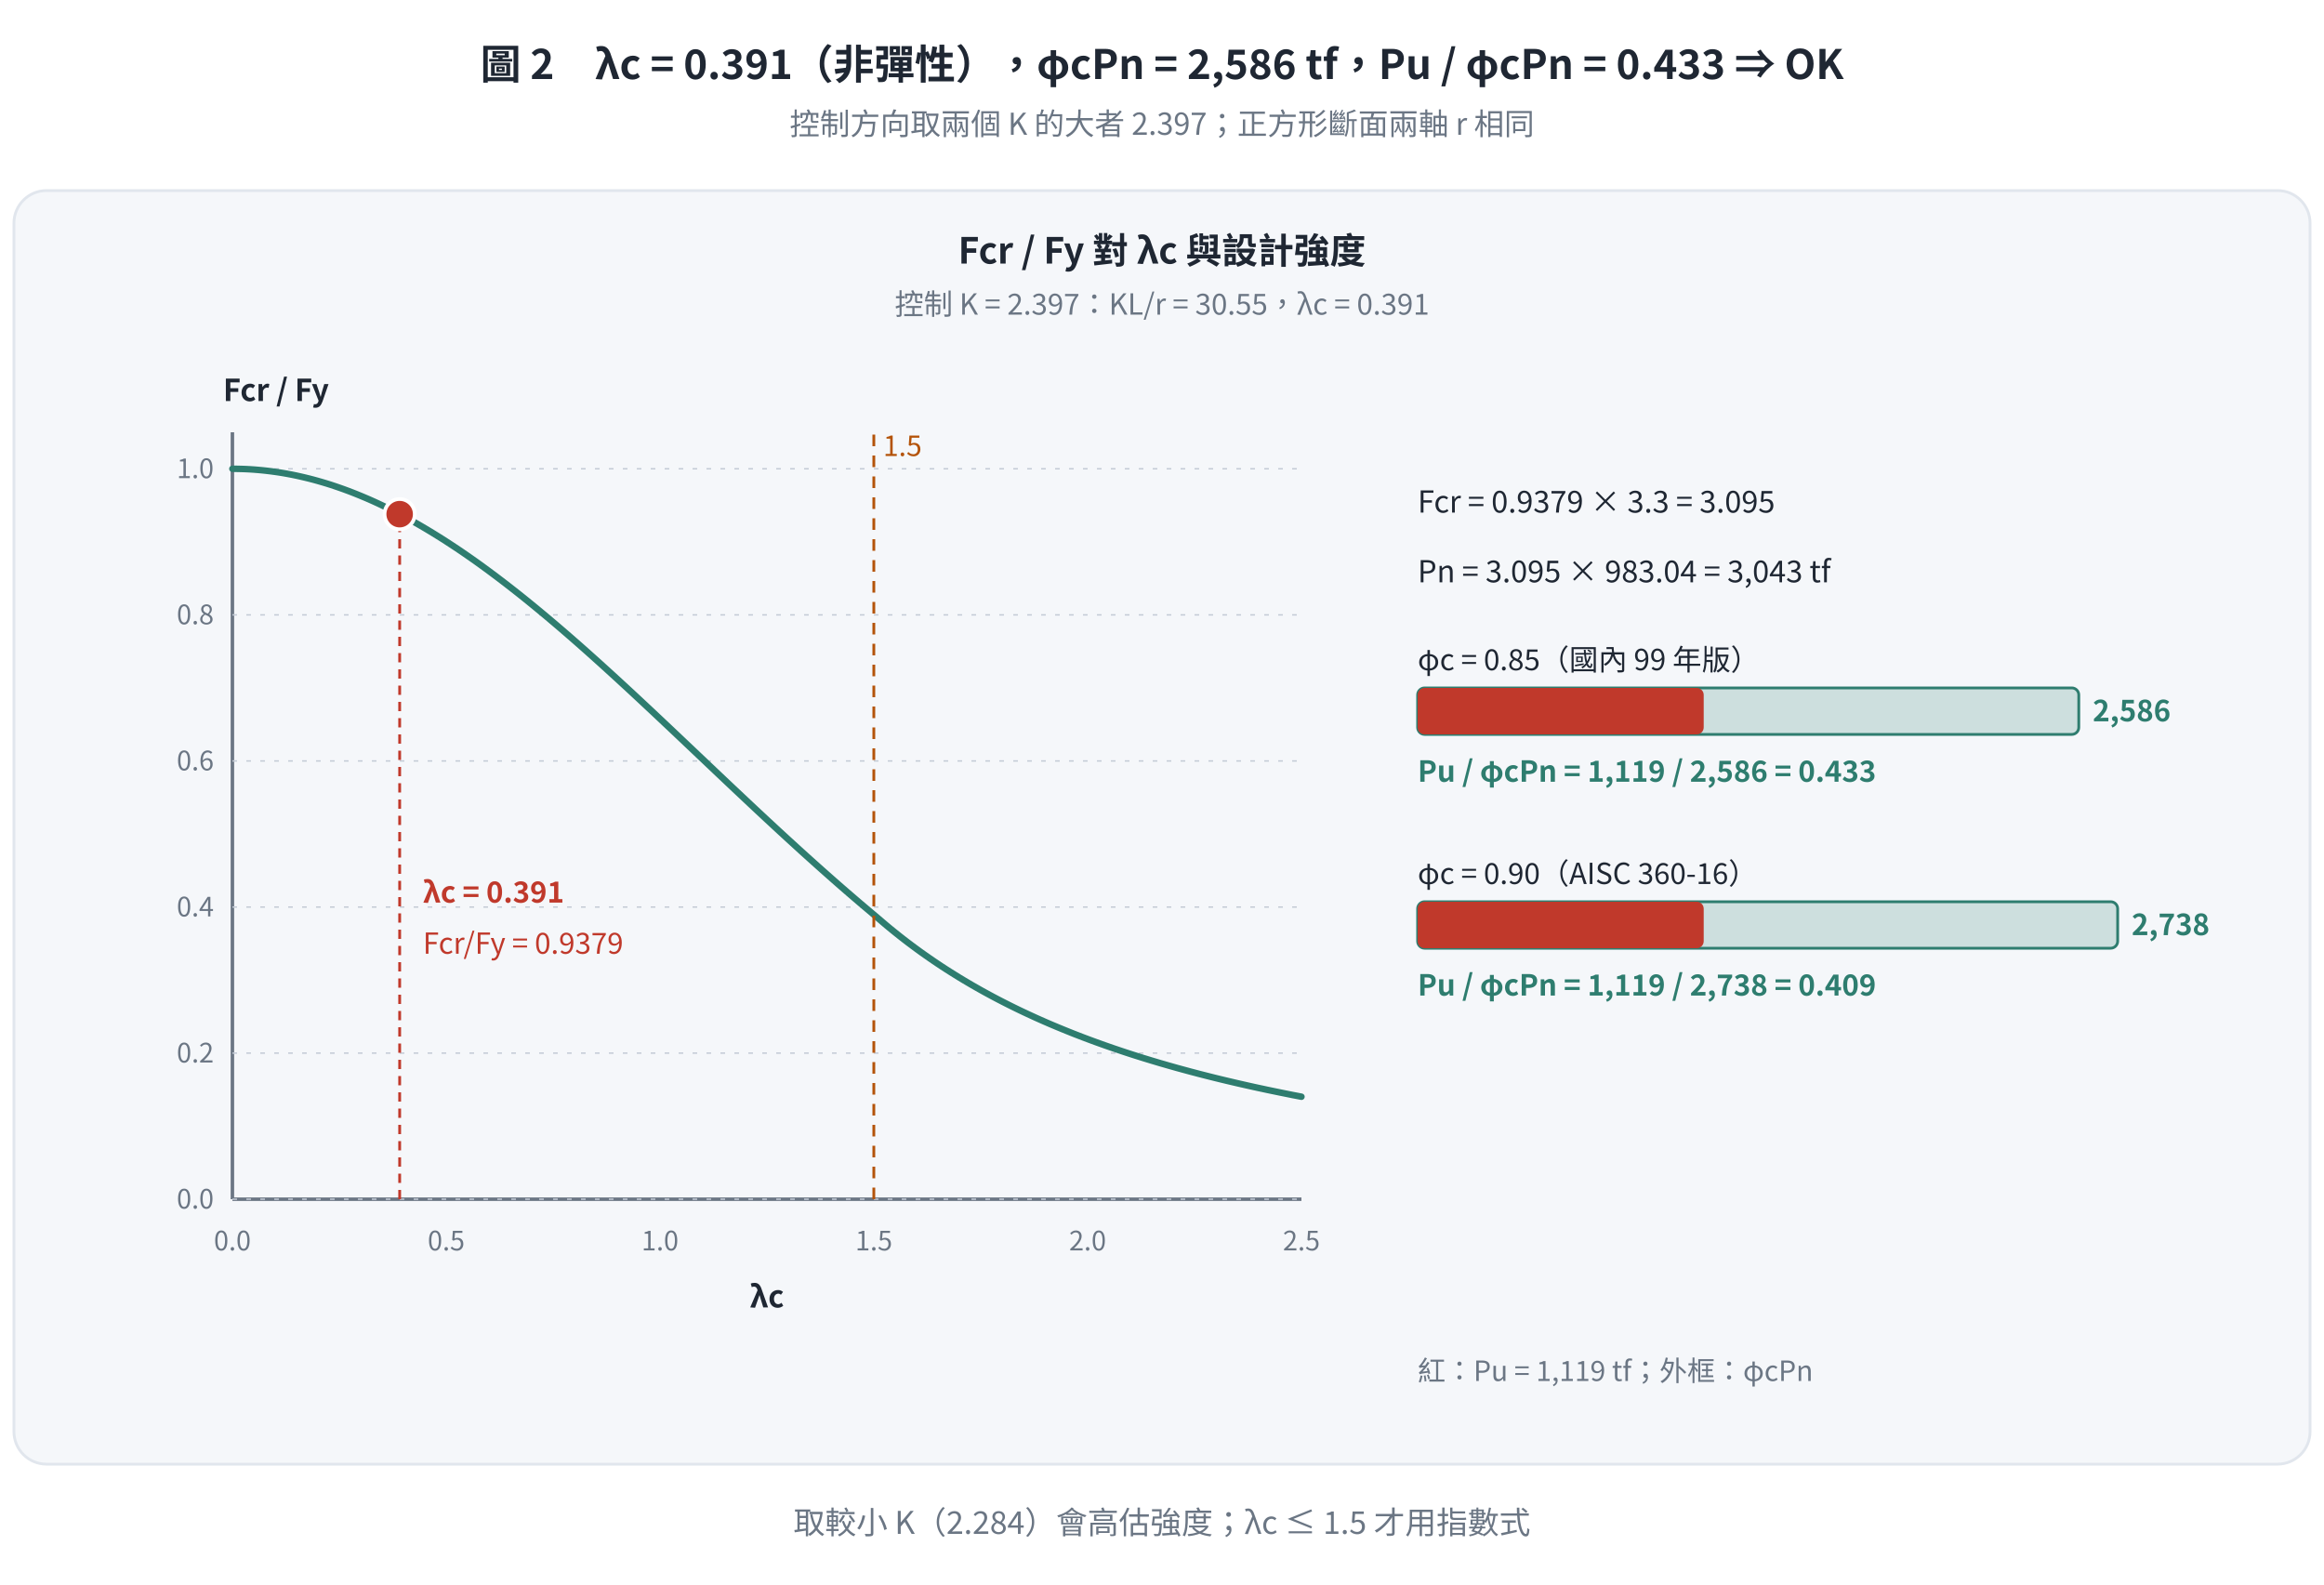
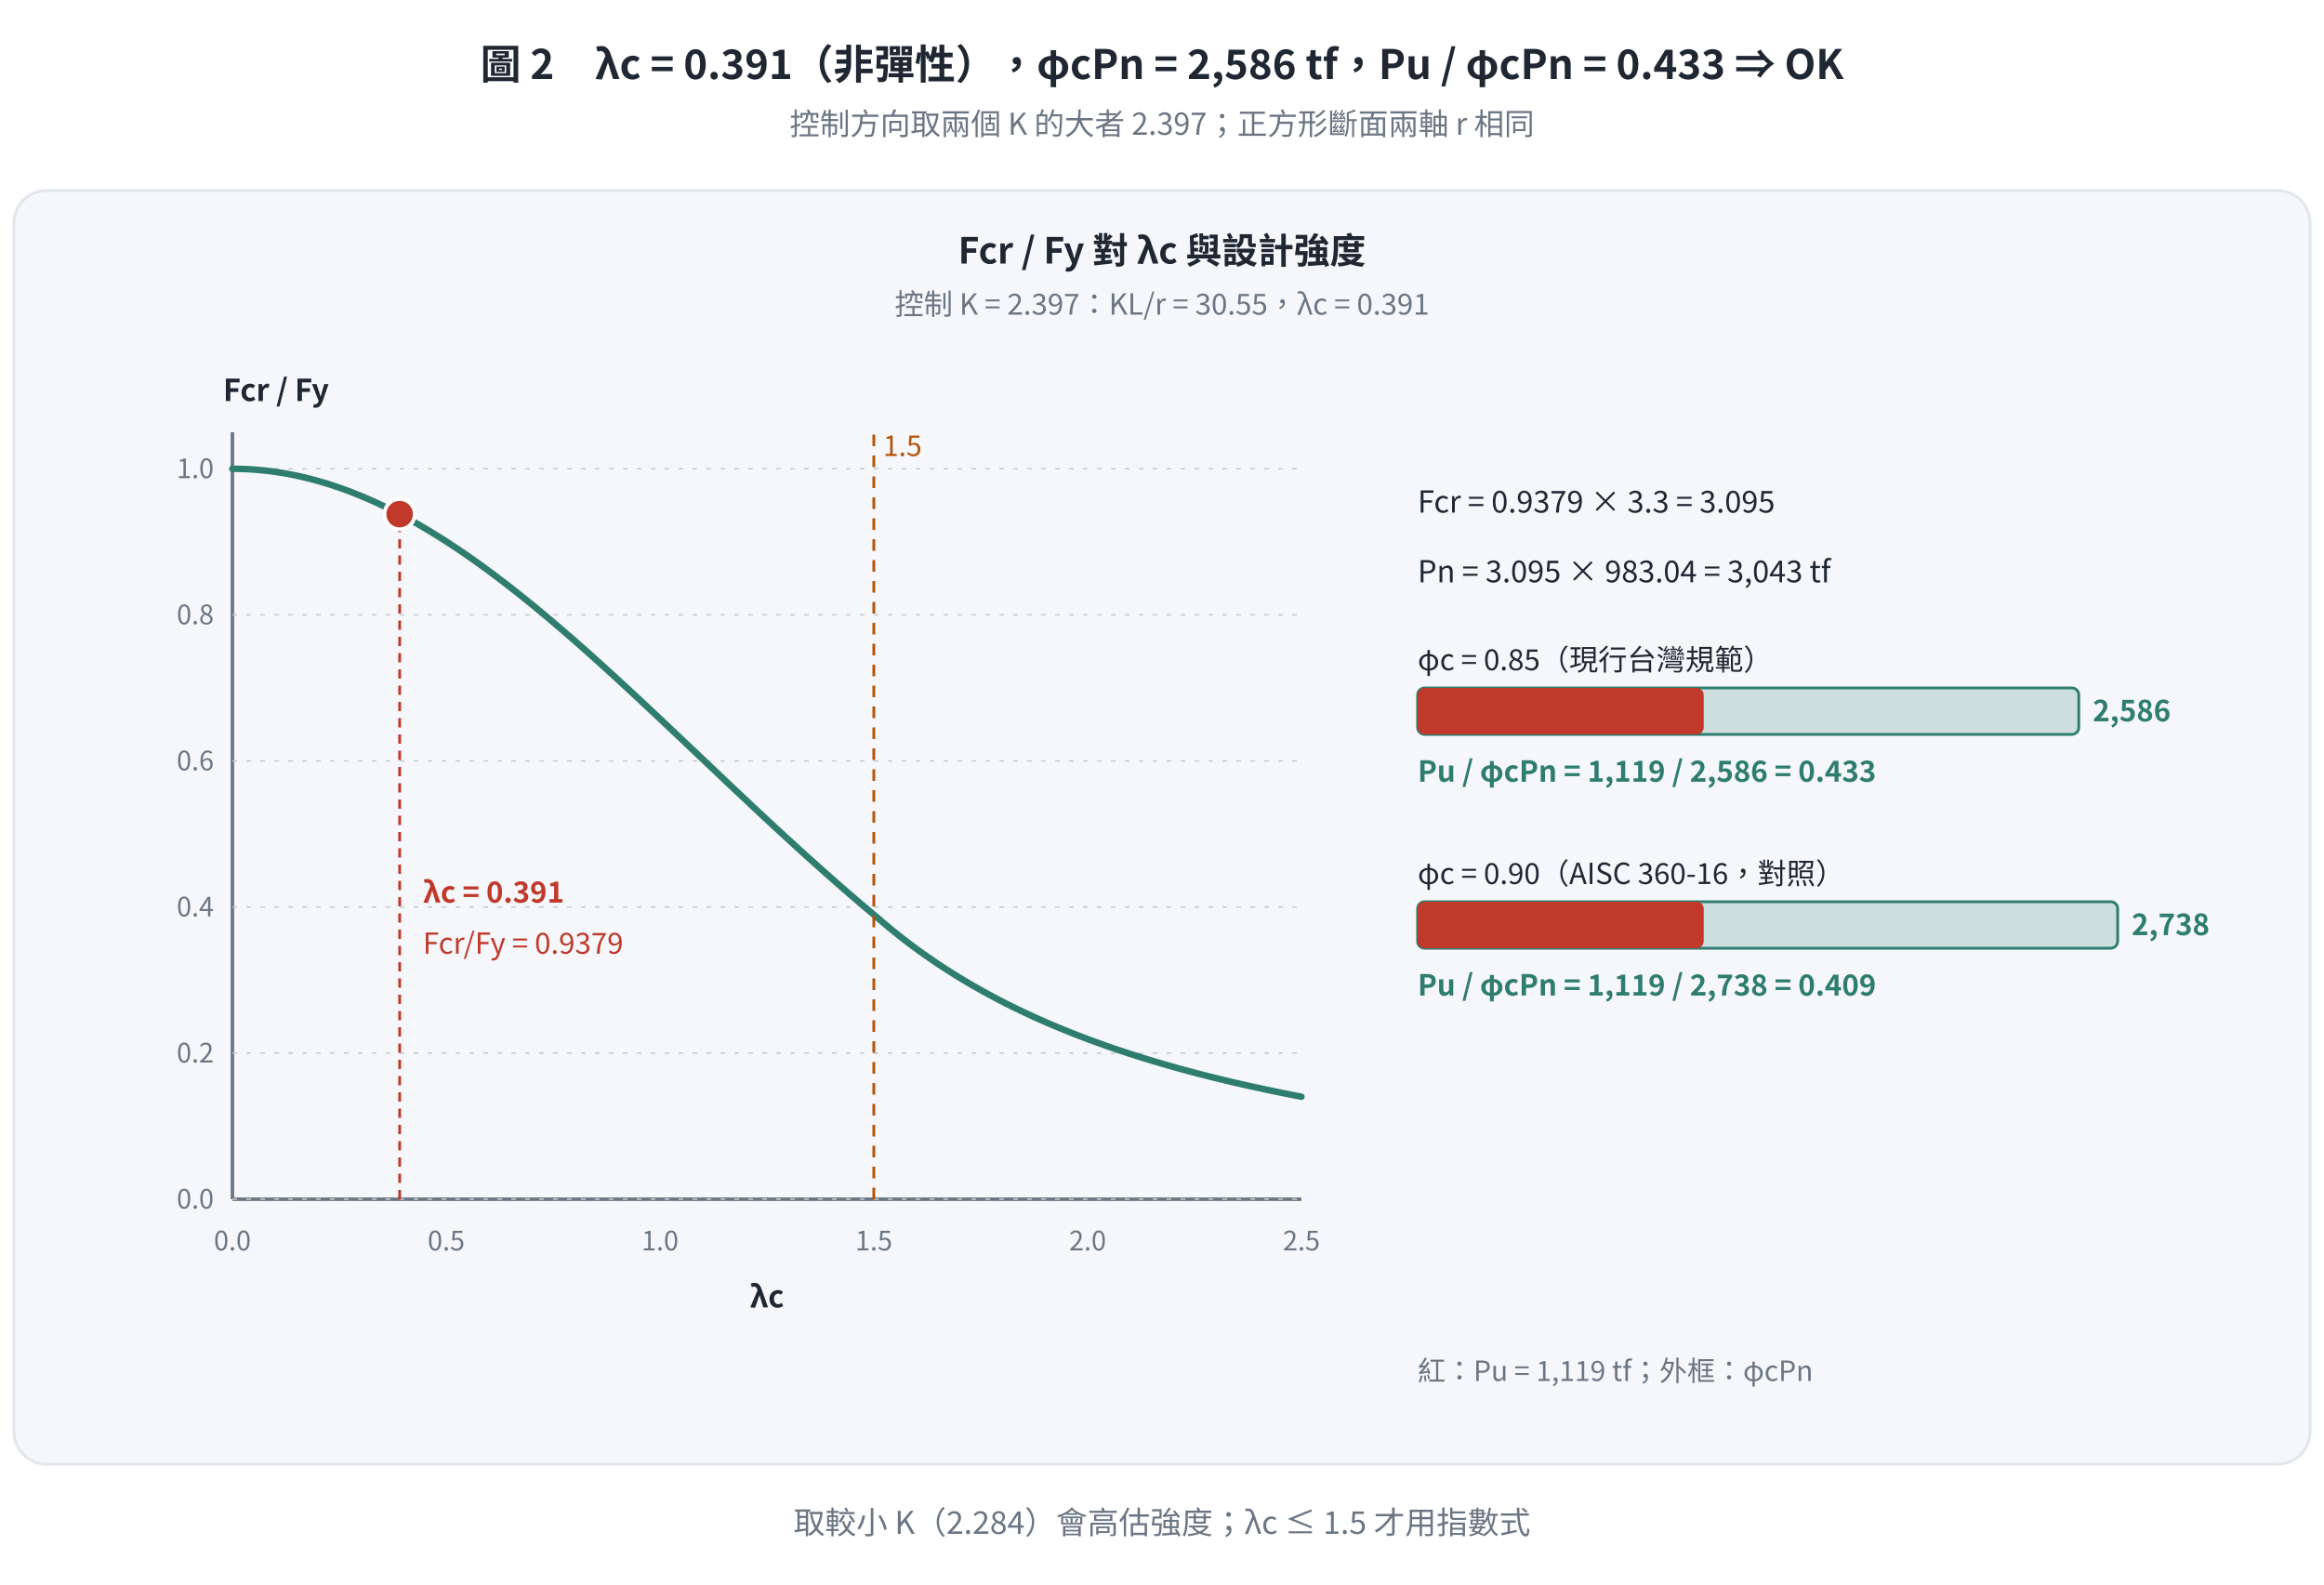
<svg xmlns="http://www.w3.org/2000/svg" width="1000" height="682" viewBox="0 0 1000 682">
  <defs>
    <clipPath id="sdclip0">
      <rect x="0" y="0" width="1000" height="560" />
    </clipPath>
  </defs>
  <rect width="1000" height="682" fill="#FFFFFF" />
  <text x="500.0" y="34" font-family="'Noto Sans CJK TC','Noto Sans TC','Microsoft JhengHei','PingFang TC','Heiti TC',sans-serif" font-size="17.5" fill="#1F2733" text-anchor="middle" font-weight="700">圖 2　λc = 0.391（非彈性），φcPn = 2,586 tf，Pu / φcPn = 0.433 ⇒ OK</text>
  <text x="500.0" y="58" font-family="'Noto Sans CJK TC','Noto Sans TC','Microsoft JhengHei','PingFang TC','Heiti TC',sans-serif" font-size="13" fill="#6B7684" text-anchor="middle">控制方向取兩個 K 的大者 2.397；正方形斷面兩軸 r 相同</text>
  <g transform="translate(0,76)" clip-path="url(#sdclip0)">
    <rect x="6" y="6" width="988" height="548" rx="14" fill="#F5F7FA" stroke="#E1E6ED" stroke-width="1.2" />
    <text x="500.00" y="32.00" font-family="'Noto Sans CJK TC','Noto Sans TC','Microsoft JhengHei','PingFang TC','Heiti TC',sans-serif" font-size="15.5" fill="#1F2733" text-anchor="middle" dominant-baseline="middle" font-weight="700">Fcr / Fy 對 λc 與設計強度</text>
    <text x="500.00" y="55.00" font-family="'Noto Sans CJK TC','Noto Sans TC','Microsoft JhengHei','PingFang TC','Heiti TC',sans-serif" font-size="12.5" fill="#6B7684" text-anchor="middle" dominant-baseline="middle" font-weight="400">控制 K = 2.397：KL/r = 30.55，λc = 0.391</text>
    <line x1="100.00" y1="440.00" x2="560.00" y2="440.00" stroke="#6B7684" stroke-width="1.5" stroke-linecap="butt" opacity="1.0" />
    <line x1="100.00" y1="440.00" x2="100.00" y2="110.00" stroke="#6B7684" stroke-width="1.5" stroke-linecap="butt" opacity="1.0" />
    <text x="100.00" y="458.00" font-family="'Noto Sans CJK TC','Noto Sans TC','Microsoft JhengHei','PingFang TC','Heiti TC',sans-serif" font-size="11.5" fill="#6B7684" text-anchor="middle" dominant-baseline="middle" font-weight="400">0.0</text>
    <text x="192.00" y="458.00" font-family="'Noto Sans CJK TC','Noto Sans TC','Microsoft JhengHei','PingFang TC','Heiti TC',sans-serif" font-size="11.5" fill="#6B7684" text-anchor="middle" dominant-baseline="middle" font-weight="400">0.5</text>
    <text x="284.00" y="458.00" font-family="'Noto Sans CJK TC','Noto Sans TC','Microsoft JhengHei','PingFang TC','Heiti TC',sans-serif" font-size="11.5" fill="#6B7684" text-anchor="middle" dominant-baseline="middle" font-weight="400">1.0</text>
    <text x="376.00" y="458.00" font-family="'Noto Sans CJK TC','Noto Sans TC','Microsoft JhengHei','PingFang TC','Heiti TC',sans-serif" font-size="11.5" fill="#6B7684" text-anchor="middle" dominant-baseline="middle" font-weight="400">1.5</text>
    <text x="468.00" y="458.00" font-family="'Noto Sans CJK TC','Noto Sans TC','Microsoft JhengHei','PingFang TC','Heiti TC',sans-serif" font-size="11.5" fill="#6B7684" text-anchor="middle" dominant-baseline="middle" font-weight="400">2.0</text>
    <text x="560.00" y="458.00" font-family="'Noto Sans CJK TC','Noto Sans TC','Microsoft JhengHei','PingFang TC','Heiti TC',sans-serif" font-size="11.5" fill="#6B7684" text-anchor="middle" dominant-baseline="middle" font-weight="400">2.5</text>
    <text x="92.00" y="440.00" font-family="'Noto Sans CJK TC','Noto Sans TC','Microsoft JhengHei','PingFang TC','Heiti TC',sans-serif" font-size="11.5" fill="#6B7684" text-anchor="end" dominant-baseline="middle" font-weight="400">0.0</text>
    <line x1="100.00" y1="440.00" x2="560.00" y2="440.00" stroke="#C3CAD5" stroke-width="0.6" stroke-linecap="butt" stroke-dasharray="2 4" opacity="1.0" />
    <text x="92.00" y="377.14" font-family="'Noto Sans CJK TC','Noto Sans TC','Microsoft JhengHei','PingFang TC','Heiti TC',sans-serif" font-size="11.5" fill="#6B7684" text-anchor="end" dominant-baseline="middle" font-weight="400">0.2</text>
    <line x1="100.00" y1="377.14" x2="560.00" y2="377.14" stroke="#C3CAD5" stroke-width="0.6" stroke-linecap="butt" stroke-dasharray="2 4" opacity="1.0" />
    <text x="92.00" y="314.29" font-family="'Noto Sans CJK TC','Noto Sans TC','Microsoft JhengHei','PingFang TC','Heiti TC',sans-serif" font-size="11.5" fill="#6B7684" text-anchor="end" dominant-baseline="middle" font-weight="400">0.4</text>
    <line x1="100.00" y1="314.29" x2="560.00" y2="314.29" stroke="#C3CAD5" stroke-width="0.6" stroke-linecap="butt" stroke-dasharray="2 4" opacity="1.0" />
    <text x="92.00" y="251.43" font-family="'Noto Sans CJK TC','Noto Sans TC','Microsoft JhengHei','PingFang TC','Heiti TC',sans-serif" font-size="11.5" fill="#6B7684" text-anchor="end" dominant-baseline="middle" font-weight="400">0.6</text>
    <line x1="100.00" y1="251.43" x2="560.00" y2="251.43" stroke="#C3CAD5" stroke-width="0.6" stroke-linecap="butt" stroke-dasharray="2 4" opacity="1.0" />
    <text x="92.00" y="188.57" font-family="'Noto Sans CJK TC','Noto Sans TC','Microsoft JhengHei','PingFang TC','Heiti TC',sans-serif" font-size="11.5" fill="#6B7684" text-anchor="end" dominant-baseline="middle" font-weight="400">0.8</text>
    <line x1="100.00" y1="188.57" x2="560.00" y2="188.57" stroke="#C3CAD5" stroke-width="0.6" stroke-linecap="butt" stroke-dasharray="2 4" opacity="1.0" />
    <text x="92.00" y="125.71" font-family="'Noto Sans CJK TC','Noto Sans TC','Microsoft JhengHei','PingFang TC','Heiti TC',sans-serif" font-size="11.5" fill="#6B7684" text-anchor="end" dominant-baseline="middle" font-weight="400">1.0</text>
    <line x1="100.00" y1="125.71" x2="560.00" y2="125.71" stroke="#C3CAD5" stroke-width="0.6" stroke-linecap="butt" stroke-dasharray="2 4" opacity="1.0" />
    <text x="330.00" y="482.00" font-family="'Noto Sans CJK TC','Noto Sans TC','Microsoft JhengHei','PingFang TC','Heiti TC',sans-serif" font-size="13" fill="#1F2733" text-anchor="middle" dominant-baseline="middle" font-weight="700">λc</text>
    <text x="96.00" y="92.00" font-family="'Noto Sans CJK TC','Noto Sans TC','Microsoft JhengHei','PingFang TC','Heiti TC',sans-serif" font-size="13" fill="#1F2733" text-anchor="start" dominant-baseline="middle" font-weight="700">Fcr / Fy</text>
    <polyline points="100.00,125.71 101.84,125.73 103.68,125.77 105.52,125.83 107.36,125.92 109.20,126.04 111.04,126.19 112.88,126.36 114.72,126.56 116.56,126.78 118.40,127.03 120.24,127.30 122.08,127.60 123.92,127.93 125.76,128.28 127.60,128.66 129.44,129.07 131.28,129.50 133.12,129.95 134.96,130.43 136.80,130.94 138.64,131.47 140.48,132.02 142.32,132.60 144.16,133.21 146.00,133.84 147.84,134.49 149.68,135.17 151.52,135.87 153.36,136.60 155.20,137.35 157.04,138.12 158.88,138.91 160.72,139.73 162.56,140.57 164.40,141.44 166.24,142.33 168.08,143.23 169.92,144.17 171.76,145.12 173.60,146.09 175.44,147.09 177.28,148.11 179.12,149.14 180.96,150.20 182.80,151.28 184.64,152.38 186.48,153.50 188.32,154.64 190.16,155.79 192.00,156.97 193.84,158.17 195.68,159.38 197.52,160.61 199.36,161.86 201.20,163.13 203.04,164.41 204.88,165.71 206.72,167.03 208.56,168.37 210.40,169.72 212.24,171.09 214.08,172.47 215.92,173.87 217.76,175.28 219.60,176.71 221.44,178.15 223.28,179.60 225.12,181.07 226.96,182.55 228.80,184.05 230.64,185.56 232.48,187.08 234.32,188.61 236.16,190.15 238.00,191.71 239.84,193.27 241.68,194.85 243.52,196.44 245.36,198.03 247.20,199.64 249.04,201.25 250.88,202.88 252.72,204.51 254.56,206.16 256.40,207.81 258.24,209.46 260.08,211.13 261.92,212.80 263.76,214.48 265.60,216.16 267.44,217.86 269.28,219.55 271.12,221.25 272.96,222.96 274.80,224.67 276.64,226.39 278.48,228.11 280.32,229.83 282.16,231.56 284.00,233.29 285.84,235.03 287.68,236.76 289.52,238.50 291.36,240.24 293.20,241.98 295.04,243.73 296.88,245.47 298.72,247.21 300.56,248.96 302.40,250.70 304.24,252.45 306.08,254.19 307.92,255.94 309.76,257.68 311.60,259.42 313.44,261.16 315.28,262.90 317.12,264.63 318.96,266.36 320.80,268.09 322.64,269.82 324.48,271.55 326.32,273.27 328.16,274.98 330.00,276.70 331.84,278.40 333.68,280.11 335.52,281.81 337.36,283.50 339.20,285.19 341.04,286.87 342.88,288.55 344.72,290.23 346.56,291.89 348.40,293.55 350.24,295.20 352.08,296.85 353.92,298.49 355.76,300.12 357.60,301.75 359.44,303.37 361.28,304.98 363.12,306.58 364.96,308.18 366.80,309.76 368.64,311.34 370.48,312.91 372.32,314.47 374.16,316.02 376.00,317.57 377.84,319.12 379.68,320.70 381.52,322.26 383.36,323.78 385.20,325.27 387.04,326.74 388.88,328.18 390.72,329.59 392.56,330.97 394.40,332.33 396.24,333.67 398.08,334.97 399.92,336.26 401.76,337.52 403.60,338.76 405.44,339.98 407.28,341.17 409.12,342.34 410.96,343.49 412.80,344.63 414.64,345.74 416.48,346.83 418.32,347.91 420.16,348.96 422.00,350.00 423.84,351.02 425.68,352.02 427.52,353.01 429.36,353.98 431.20,354.93 433.04,355.87 434.88,356.79 436.72,357.70 438.56,358.59 440.40,359.47 442.24,360.33 444.08,361.18 445.92,362.02 447.76,362.84 449.60,363.65 451.44,364.45 453.28,365.23 455.12,366.00 456.96,366.76 458.80,367.51 460.64,368.25 462.48,368.98 464.32,369.69 466.16,370.40 468.00,371.09 469.84,371.78 471.68,372.45 473.52,373.11 475.36,373.77 477.20,374.41 479.04,375.05 480.88,375.67 482.72,376.29 484.56,376.90 486.40,377.50 488.24,378.09 490.08,378.67 491.92,379.25 493.76,379.81 495.60,380.37 497.44,380.92 499.28,381.47 501.12,382.00 502.96,382.53 504.80,383.05 506.64,383.57 508.48,384.07 510.32,384.57 512.16,385.07 514.00,385.55 515.84,386.04 517.68,386.51 519.52,386.98 521.36,387.44 523.20,387.90 525.04,388.35 526.88,388.79 528.72,389.23 530.56,389.66 532.40,390.09 534.24,390.51 536.08,390.93 537.92,391.34 539.76,391.75 541.60,392.15 543.44,392.54 545.28,392.94 547.12,393.32 548.96,393.70 550.80,394.08 552.64,394.45 554.48,394.82 556.32,395.19 558.16,395.54 560.00,395.90" fill="none" stroke="#2E7D6F" stroke-width="2.8" stroke-linecap="round" stroke-linejoin="round" opacity="1.0" />
    <line x1="376.00" y1="440.00" x2="376.00" y2="110.00" stroke="#B45309" stroke-width="1.2" stroke-linecap="butt" stroke-dasharray="5 4" opacity="1.0" />
    <text x="380.00" y="116.00" font-family="'Noto Sans CJK TC','Noto Sans TC','Microsoft JhengHei','PingFang TC','Heiti TC',sans-serif" font-size="12" fill="#B45309" text-anchor="start" dominant-baseline="middle" font-weight="400">1.5</text>
    <line x1="171.97" y1="440.00" x2="171.97" y2="145.23" stroke="#C0392B" stroke-width="1.2" stroke-linecap="butt" stroke-dasharray="4 3" opacity="1.0" />
    <circle cx="171.97" cy="145.23" r="6.5" fill="#C0392B" stroke="#FFFFFF" stroke-width="1.6" />
    <text x="181.97" y="308.00" font-family="'Noto Sans CJK TC','Noto Sans TC','Microsoft JhengHei','PingFang TC','Heiti TC',sans-serif" font-size="12.5" fill="#C0392B" text-anchor="start" dominant-baseline="middle" font-weight="700">λc = 0.391</text>
    <text x="181.97" y="330.00" font-family="'Noto Sans CJK TC','Noto Sans TC','Microsoft JhengHei','PingFang TC','Heiti TC',sans-serif" font-size="12.5" fill="#C0392B" text-anchor="start" dominant-baseline="middle" font-weight="400">Fcr/Fy = 0.9379</text>
    <text x="610.00" y="140.00" font-family="'Noto Sans CJK TC','Noto Sans TC','Microsoft JhengHei','PingFang TC','Heiti TC',sans-serif" font-size="13" fill="#1F2733" text-anchor="start" dominant-baseline="middle" font-weight="400">Fcr = 0.9379 × 3.3 = 3.095</text>
    <text x="610.00" y="170.00" font-family="'Noto Sans CJK TC','Noto Sans TC','Microsoft JhengHei','PingFang TC','Heiti TC',sans-serif" font-size="13" fill="#1F2733" text-anchor="start" dominant-baseline="middle" font-weight="400">Pn = 3.095 × 983.04 = 3,043 tf</text>
-     <text x="610.00" y="208.00" font-family="'Noto Sans CJK TC','Noto Sans TC','Microsoft JhengHei','PingFang TC','Heiti TC',sans-serif" font-size="12.5" fill="#1F2733" text-anchor="start" dominant-baseline="middle" font-weight="400">φc = 0.85（國內 99 年版）</text>
+     <text x="610.00" y="208.00" font-family="'Noto Sans CJK TC','Noto Sans TC','Microsoft JhengHei','PingFang TC','Heiti TC',sans-serif" font-size="12.5" fill="#1F2733" text-anchor="start" dominant-baseline="middle" font-weight="400">φc = 0.85（現行台灣規範）</text>
    <rect x="610" y="220" width="284.481" height="20" rx="3" fill="rgba(46,125,111,0.20)" stroke="#2E7D6F" stroke-width="1.2" />
    <rect x="610" y="220" width="123.09" height="20" rx="3" fill="#C0392B" stroke="none" stroke-width="1" />
    <text x="900.48" y="230.00" font-family="'Noto Sans CJK TC','Noto Sans TC','Microsoft JhengHei','PingFang TC','Heiti TC',sans-serif" font-size="12.5" fill="#2E7D6F" text-anchor="start" dominant-baseline="middle" font-weight="700">2,586</text>
    <text x="610.00" y="256.00" font-family="'Noto Sans CJK TC','Noto Sans TC','Microsoft JhengHei','PingFang TC','Heiti TC',sans-serif" font-size="12.5" fill="#2E7D6F" text-anchor="start" dominant-baseline="middle" font-weight="700">Pu / φcPn = 1,119 / 2,586 = 0.433</text>
-     <text x="610.00" y="300.00" font-family="'Noto Sans CJK TC','Noto Sans TC','Microsoft JhengHei','PingFang TC','Heiti TC',sans-serif" font-size="12.5" fill="#1F2733" text-anchor="start" dominant-baseline="middle" font-weight="400">φc = 0.90（AISC 360-16）</text>
+     <text x="610.00" y="300.00" font-family="'Noto Sans CJK TC','Noto Sans TC','Microsoft JhengHei','PingFang TC','Heiti TC',sans-serif" font-size="12.5" fill="#1F2733" text-anchor="start" dominant-baseline="middle" font-weight="400">φc = 0.90（AISC 360-16，對照）</text>
    <rect x="610" y="312" width="301.216" height="20" rx="3" fill="rgba(46,125,111,0.20)" stroke="#2E7D6F" stroke-width="1.2" />
    <rect x="610" y="312" width="123.09" height="20" rx="3" fill="#C0392B" stroke="none" stroke-width="1" />
    <text x="917.22" y="322.00" font-family="'Noto Sans CJK TC','Noto Sans TC','Microsoft JhengHei','PingFang TC','Heiti TC',sans-serif" font-size="12.5" fill="#2E7D6F" text-anchor="start" dominant-baseline="middle" font-weight="700">2,738</text>
    <text x="610.00" y="348.00" font-family="'Noto Sans CJK TC','Noto Sans TC','Microsoft JhengHei','PingFang TC','Heiti TC',sans-serif" font-size="12.5" fill="#2E7D6F" text-anchor="start" dominant-baseline="middle" font-weight="700">Pu / φcPn = 1,119 / 2,738 = 0.409</text>
    <text x="610.00" y="514.00" font-family="'Noto Sans CJK TC','Noto Sans TC','Microsoft JhengHei','PingFang TC','Heiti TC',sans-serif" font-size="12" fill="#6B7684" text-anchor="start" dominant-baseline="middle" font-weight="400">紅：Pu = 1,119 tf；外框：φcPn</text>
  </g>
  <text x="500.0" y="660" font-family="'Noto Sans CJK TC','Noto Sans TC','Microsoft JhengHei','PingFang TC','Heiti TC',sans-serif" font-size="13.5" fill="#6B7684" text-anchor="middle">取較小 K（2.284）會高估強度；λc ≤ 1.5 才用指數式</text>
</svg>
